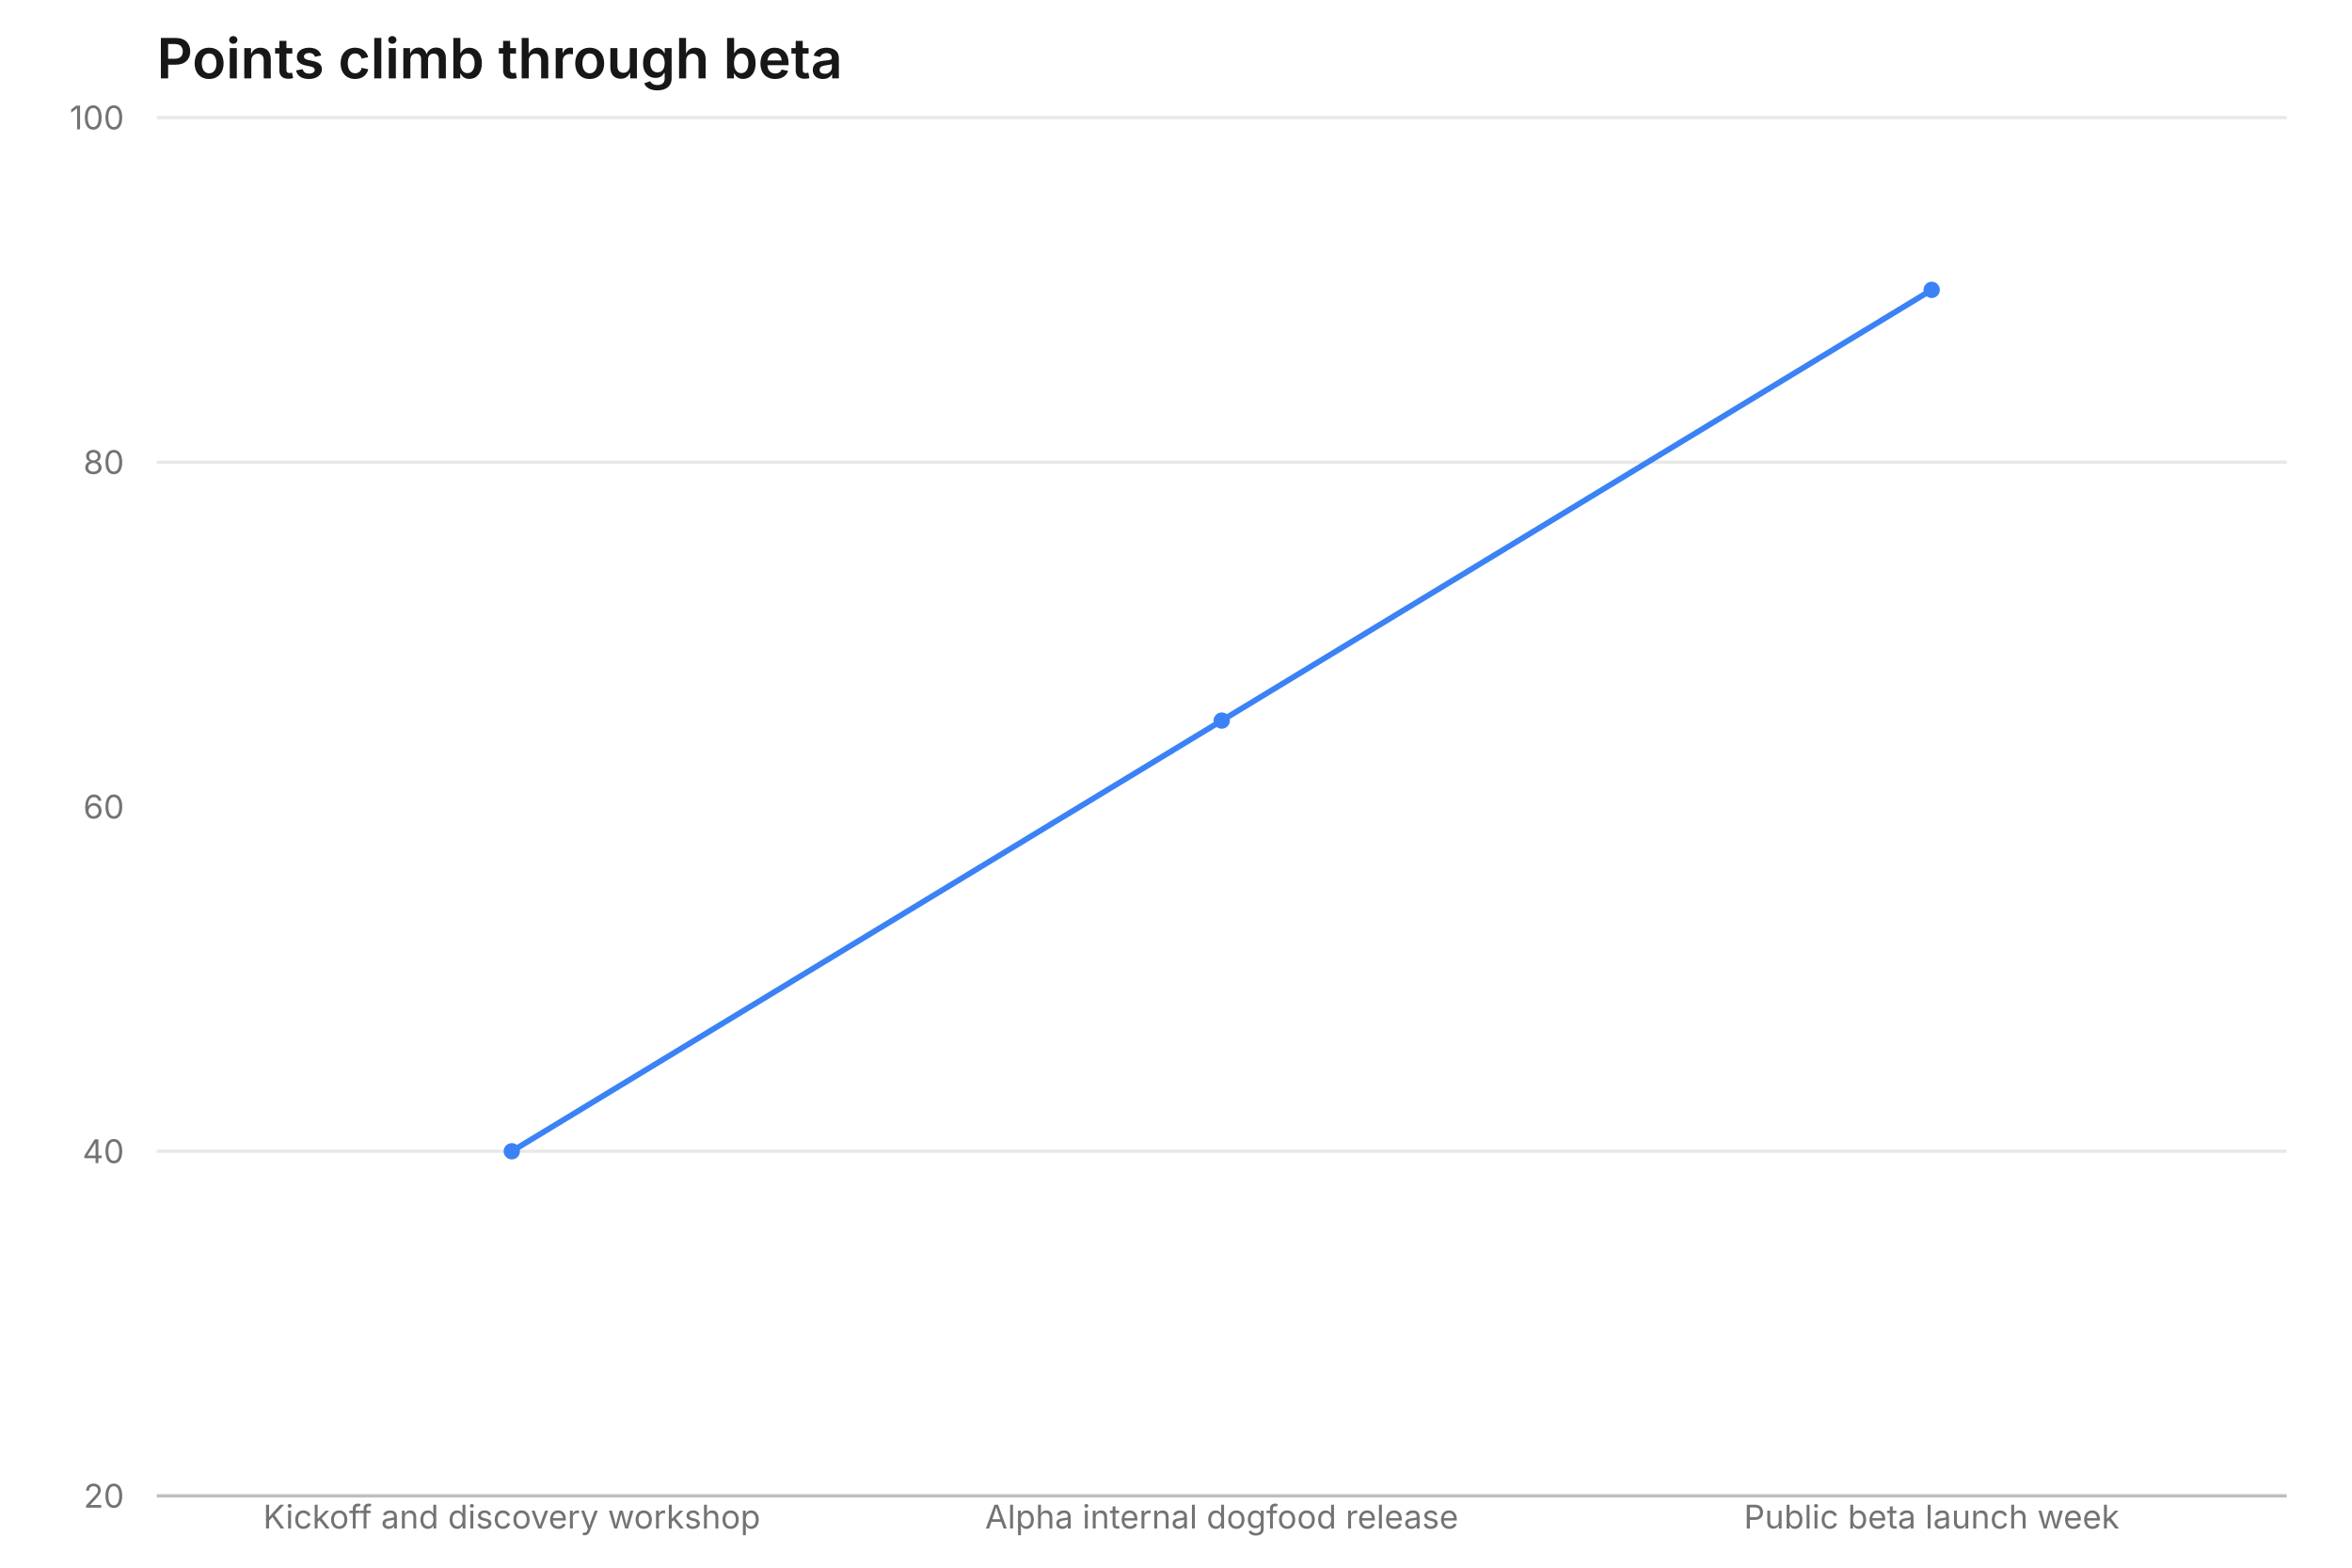
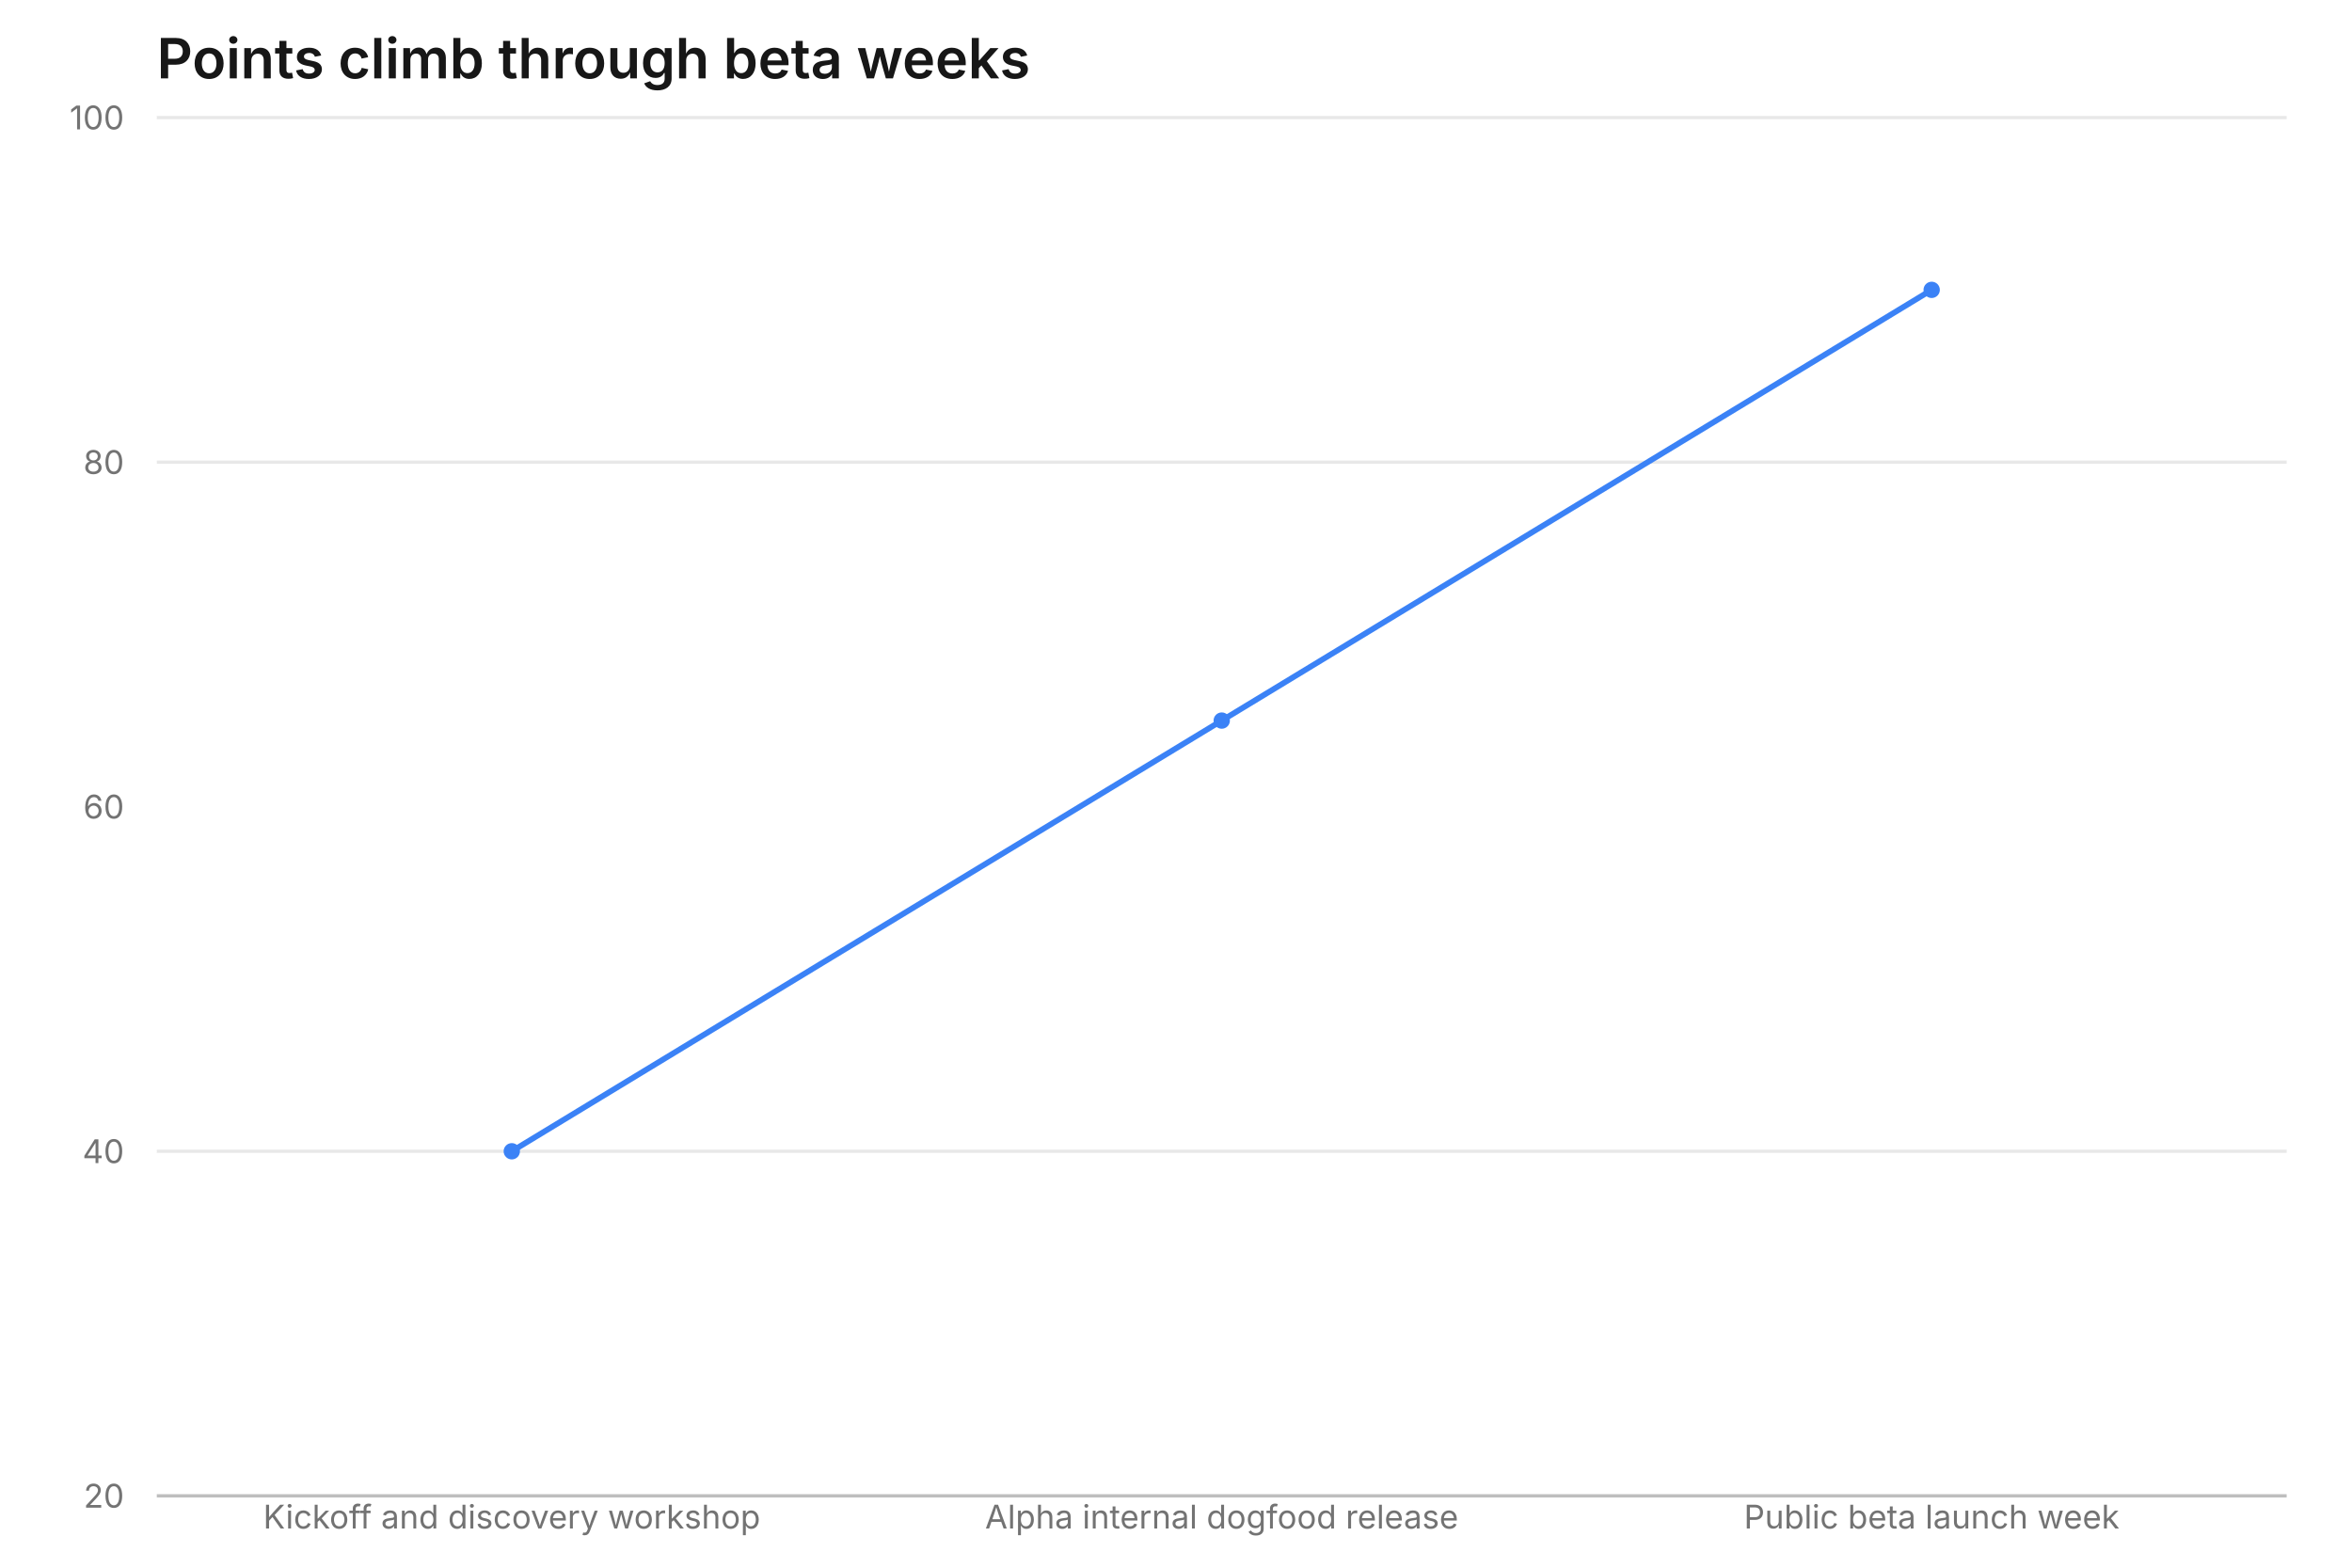
- <svg xmlns="http://www.w3.org/2000/svg" width="720" height="480" viewBox="0 0 720 480" role="img" aria-label="line chart: Points climb through beta, 3 rows" aria-labelledby="mv-e1383cf3e70518e9-title" aria-describedby="mv-e1383cf3e70518e9-desc" data-markvis="2" data-chart-type="line" data-id="mv-e1383cf3e70518e9" font-family="ui-sans-serif, system-ui, -apple-system, &quot;Segoe UI&quot;, sans-serif" font-size="12">
-   <text x="48" y="24" text-anchor="start" font-size="17" font-weight="600" fill="#171717">Points climb through beta</text>
+ <svg xmlns="http://www.w3.org/2000/svg" width="720" height="480" viewBox="0 0 720 480" role="img" aria-label="line chart: Points climb through beta weeks, 3 rows" aria-labelledby="mv-edeeaf08edaeb9c1-title" aria-describedby="mv-edeeaf08edaeb9c1-desc" data-markvis="2" data-chart-type="line" data-id="mv-edeeaf08edaeb9c1" font-family="ui-sans-serif, system-ui, -apple-system, &quot;Segoe UI&quot;, sans-serif" font-size="12">
+   <text x="48" y="24" text-anchor="start" font-size="17" font-weight="600" fill="#171717">Points climb through beta weeks</text>
  <g fill="none" stroke="#171717" stroke-opacity="0.10" stroke-width="1">
    <line x1="48" x2="700" y1="352.5" y2="352.5" />
    <line x1="48" x2="700" y1="141.5" y2="141.5" />
    <line x1="48" x2="700" y1="36" y2="36" />
  </g>
  <path d="M48 458 L700 458" fill="none" stroke="#171717" stroke-opacity="0.28" stroke-width="1" />
  <g fill="#737373" font-size="10" font-weight="400">
    <text x="38" y="458" text-anchor="end" dominant-baseline="middle">20</text>
    <text x="38" y="352.5" text-anchor="end" dominant-baseline="middle">40</text>
    <text x="38" y="247" text-anchor="end" dominant-baseline="middle">60</text>
    <text x="38" y="141.5" text-anchor="end" dominant-baseline="middle">80</text>
    <text x="38" y="36" text-anchor="end" dominant-baseline="middle">100</text>
    <text x="156.67" y="468" text-anchor="middle" font-size="10" data-full-label="Kickoff and discovery workshop">Kickoff and discovery workshop</text>
    <text x="374" y="468" text-anchor="middle" font-size="10" data-full-label="Alpha internal dogfood release">Alpha internal dogfood release</text>
    <text x="591.33" y="468" text-anchor="middle" font-size="10" data-full-label="Public beta launch week">Public beta launch week</text>
  </g>
  <g fill="none">
    <path d="M156.67 352.5 L374 220.63 L591.33 88.75" fill="none" stroke="#3B82F6" stroke-width="1.75" stroke-linejoin="round" stroke-linecap="round" data-series="points" />
    <circle cx="156.67" cy="352.5" r="2.5" fill="#3B82F6" stroke="none" data-series="points" />
    <circle cx="374" cy="220.63" r="2.5" fill="#3B82F6" stroke="none" data-series="points" />
    <circle cx="591.33" cy="88.75" r="2.5" fill="#3B82F6" stroke="none" data-series="points" />
  </g>
</svg>
